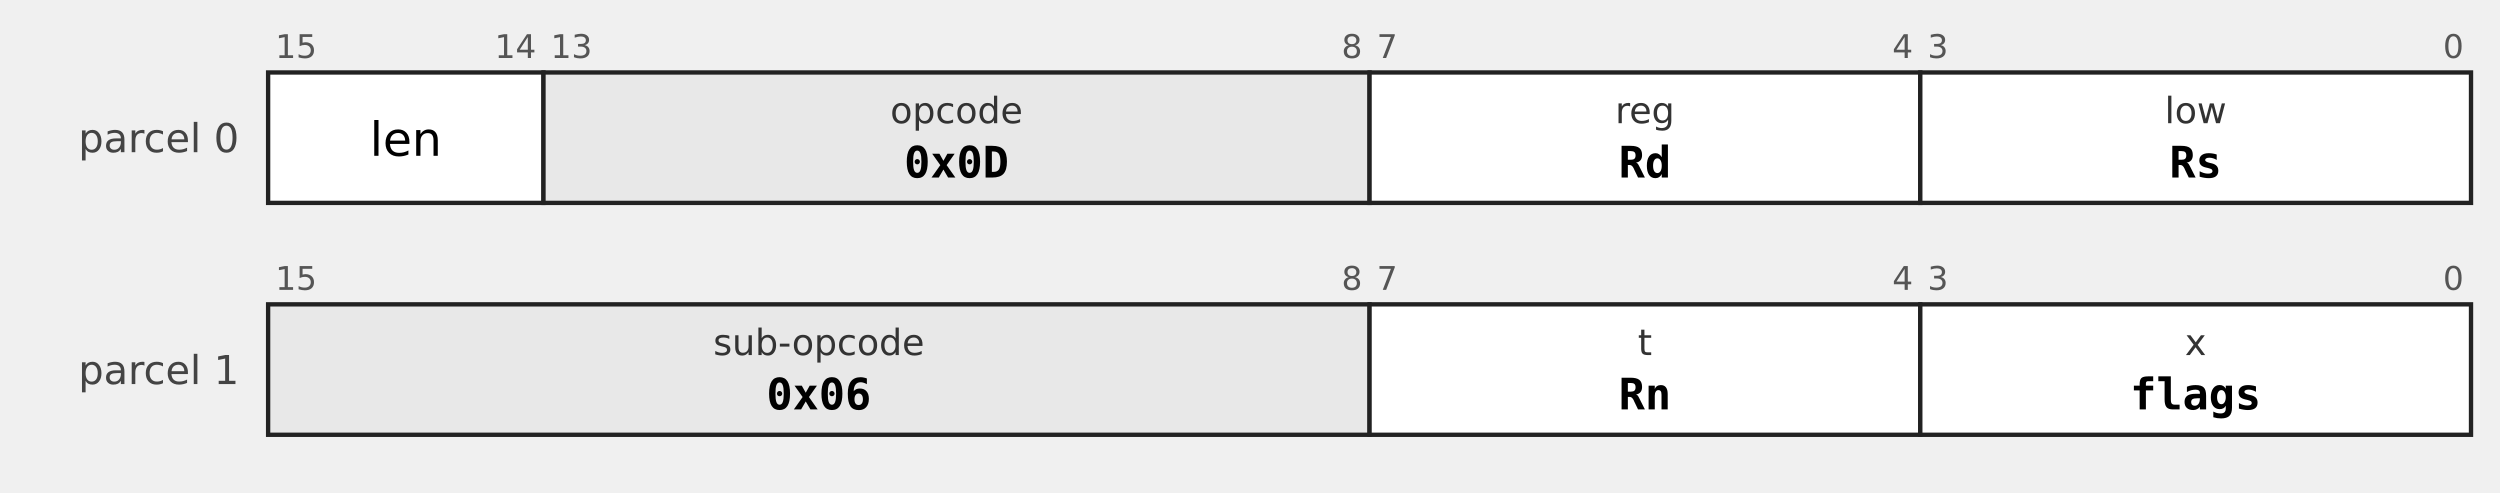
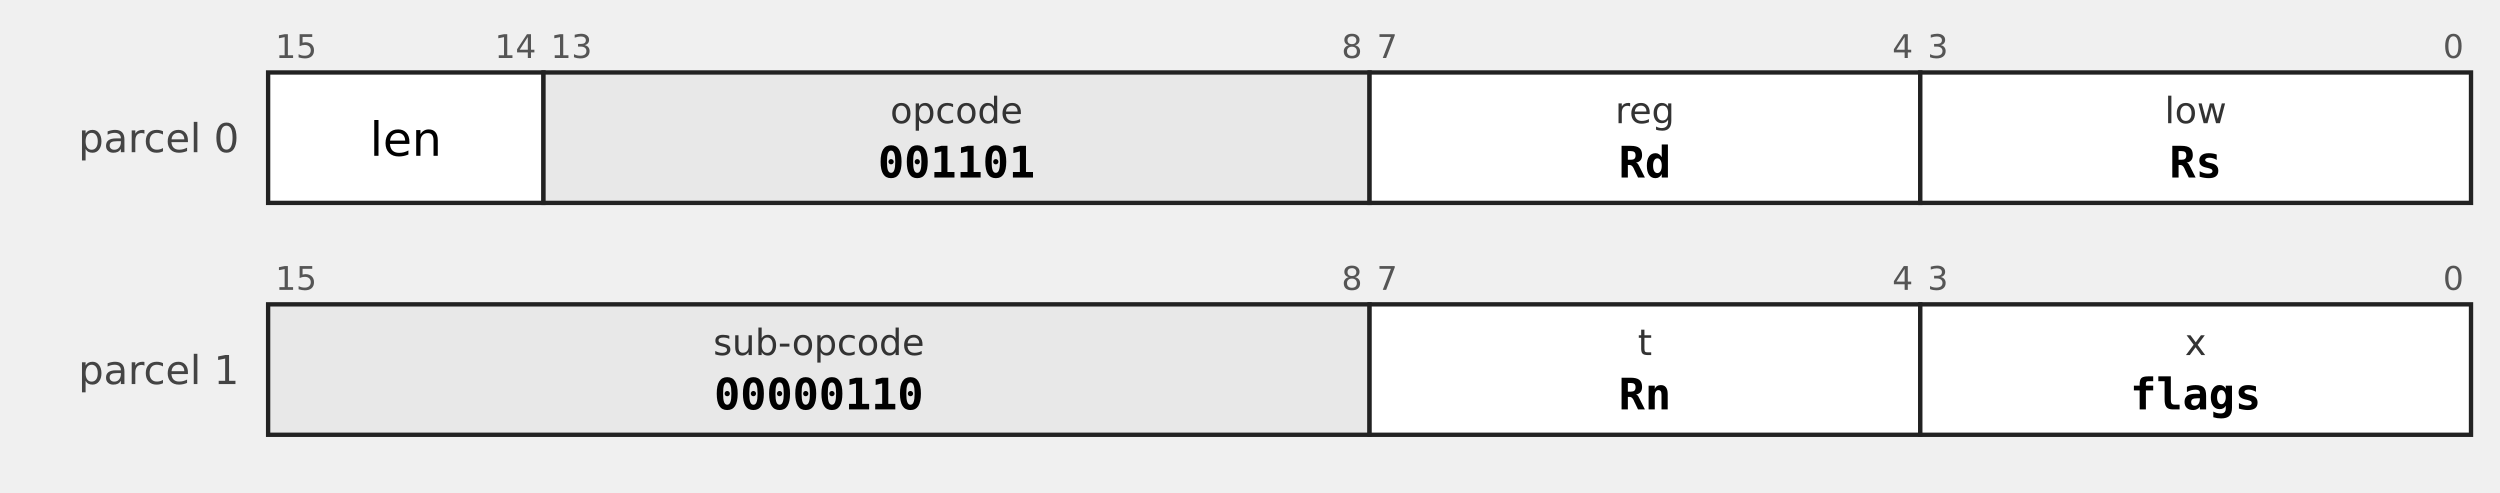
<svg xmlns="http://www.w3.org/2000/svg" width="690" height="136" viewBox="0 0 690 136" font-family="DejaVu Sans, sans-serif">
  <text x="66" y="42" font-size="11" text-anchor="end" fill="#444">parcel 0</text>
  <rect x="74" y="20" width="76" height="36" fill="#ffffff" stroke="#222" stroke-width="1.2" />
  <text x="76" y="16" font-size="9" fill="#555" text-anchor="start">15</text>
  <text x="148" y="16" font-size="9" fill="#555" text-anchor="end">14</text>
  <text x="112.0" y="43" font-size="13" text-anchor="middle" font-family="DejaVu Sans, sans-serif">len</text>
  <rect x="150" y="20" width="228" height="36" fill="#e8e8e8" stroke="#222" stroke-width="1.2" />
  <text x="152" y="16" font-size="9" fill="#555" text-anchor="start">13</text>
  <text x="376" y="16" font-size="9" fill="#555" text-anchor="end">8</text>
  <text x="264.0" y="34" font-size="10" text-anchor="middle" font-family="DejaVu Sans, sans-serif" fill="#333">opcode</text>
-   <text x="264.0" y="49" font-size="12" text-anchor="middle" font-family="DejaVu Sans Mono, monospace" font-weight="bold">0x0D</text>
+   <text x="264.0" y="49" font-size="12" text-anchor="middle" font-family="DejaVu Sans Mono, monospace" font-weight="bold">001101</text>
  <rect x="378" y="20" width="152" height="36" fill="#ffffff" stroke="#222" stroke-width="1.2" />
  <text x="380" y="16" font-size="9" fill="#555" text-anchor="start">7</text>
  <text x="528" y="16" font-size="9" fill="#555" text-anchor="end">4</text>
  <text x="454.0" y="34" font-size="10" text-anchor="middle" font-family="DejaVu Sans, sans-serif" fill="#333">reg</text>
  <text x="454.0" y="49" font-size="12" text-anchor="middle" font-family="DejaVu Sans Mono, monospace" font-weight="bold">Rd</text>
  <rect x="530" y="20" width="152" height="36" fill="#ffffff" stroke="#222" stroke-width="1.2" />
  <text x="532" y="16" font-size="9" fill="#555" text-anchor="start">3</text>
  <text x="680" y="16" font-size="9" fill="#555" text-anchor="end">0</text>
  <text x="606.0" y="34" font-size="10" text-anchor="middle" font-family="DejaVu Sans, sans-serif" fill="#333">low</text>
  <text x="606.0" y="49" font-size="12" text-anchor="middle" font-family="DejaVu Sans Mono, monospace" font-weight="bold">Rs</text>
  <text x="66" y="106" font-size="11" text-anchor="end" fill="#444">parcel 1</text>
  <rect x="74" y="84" width="304" height="36" fill="#e8e8e8" stroke="#222" stroke-width="1.2" />
  <text x="76" y="80" font-size="9" fill="#555" text-anchor="start">15</text>
  <text x="376" y="80" font-size="9" fill="#555" text-anchor="end">8</text>
  <text x="226.0" y="98" font-size="10" text-anchor="middle" font-family="DejaVu Sans, sans-serif" fill="#333">sub-opcode</text>
-   <text x="226.0" y="113" font-size="12" text-anchor="middle" font-family="DejaVu Sans Mono, monospace" font-weight="bold">0x06</text>
+   <text x="226.0" y="113" font-size="12" text-anchor="middle" font-family="DejaVu Sans Mono, monospace" font-weight="bold">00000110</text>
  <rect x="378" y="84" width="152" height="36" fill="#ffffff" stroke="#222" stroke-width="1.2" />
  <text x="380" y="80" font-size="9" fill="#555" text-anchor="start">7</text>
  <text x="528" y="80" font-size="9" fill="#555" text-anchor="end">4</text>
  <text x="454.0" y="98" font-size="10" text-anchor="middle" font-family="DejaVu Sans, sans-serif" fill="#333">t</text>
  <text x="454.0" y="113" font-size="12" text-anchor="middle" font-family="DejaVu Sans Mono, monospace" font-weight="bold">Rn</text>
  <rect x="530" y="84" width="152" height="36" fill="#ffffff" stroke="#222" stroke-width="1.2" />
  <text x="532" y="80" font-size="9" fill="#555" text-anchor="start">3</text>
  <text x="680" y="80" font-size="9" fill="#555" text-anchor="end">0</text>
  <text x="606.0" y="98" font-size="10" text-anchor="middle" font-family="DejaVu Sans, sans-serif" fill="#333">x</text>
  <text x="606.0" y="113" font-size="12" text-anchor="middle" font-family="DejaVu Sans Mono, monospace" font-weight="bold">flags</text>
</svg>
